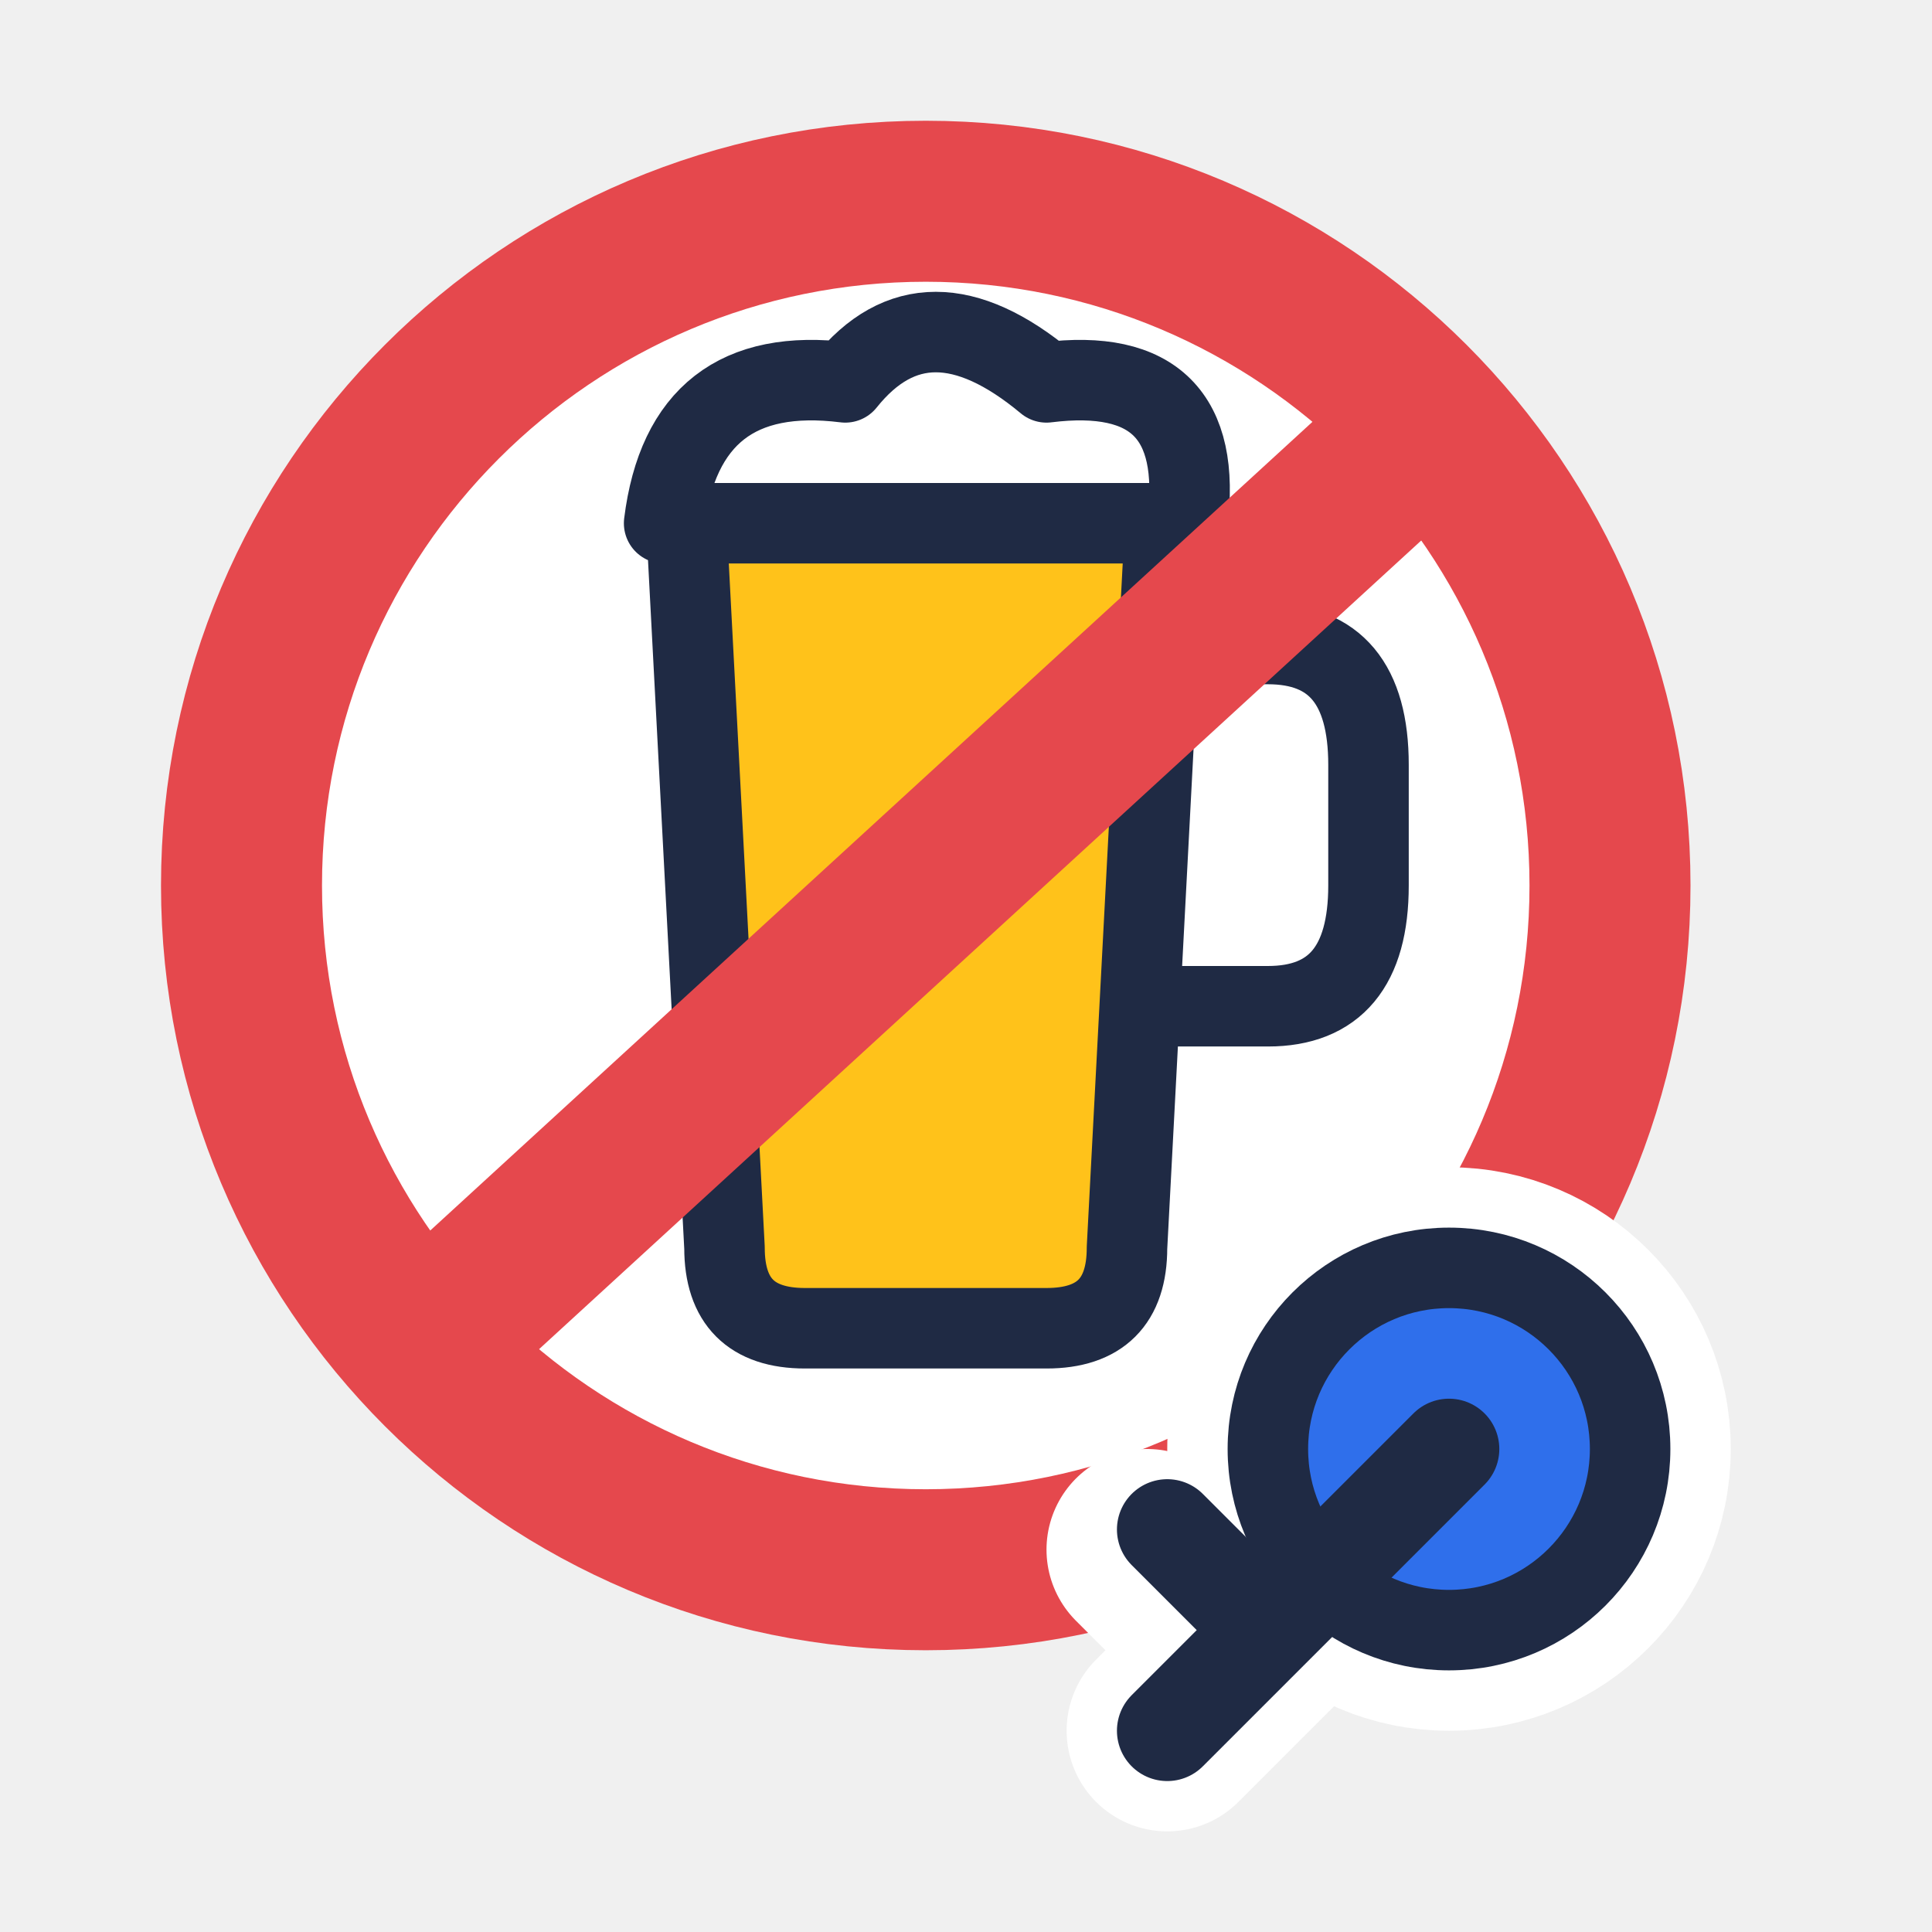
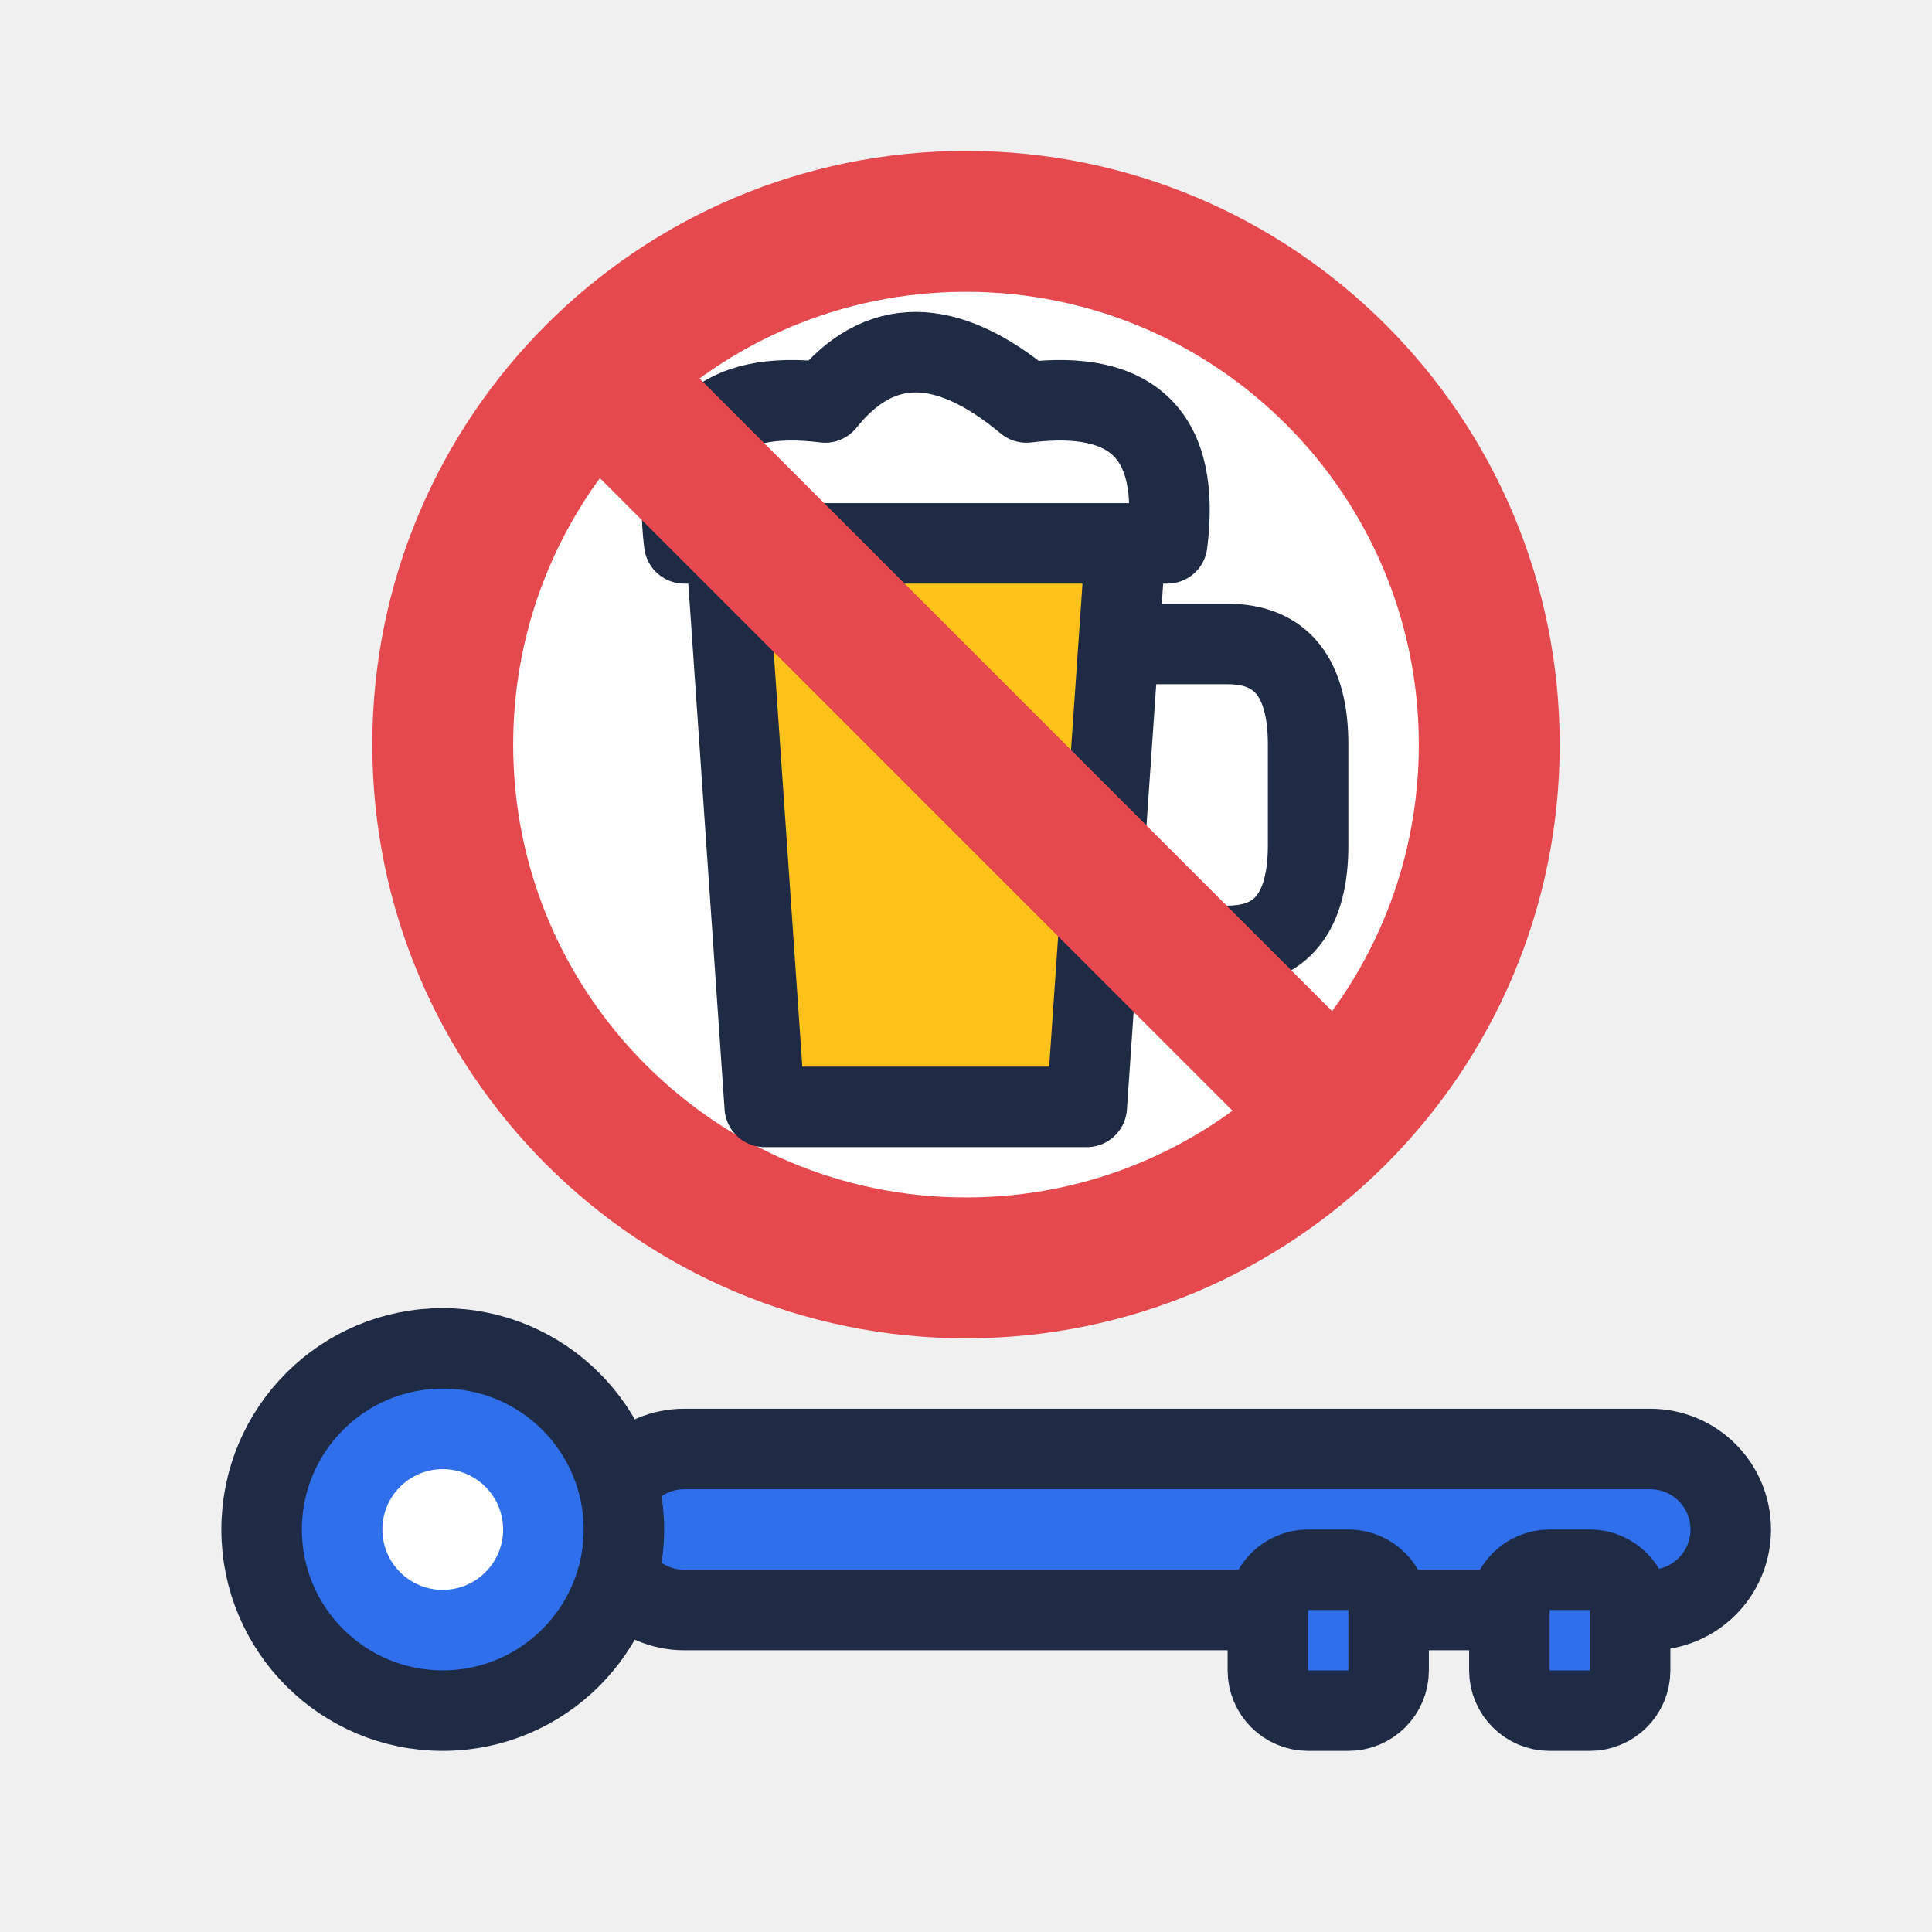
<svg xmlns="http://www.w3.org/2000/svg" viewBox="0 0 96 96">
-   <circle cx="46" cy="44" r="34" fill="#ffffff" stroke="#e5484d" stroke-width="8" />
-   <path d="M34 24H58L56 62Q56 66 52 66H40Q36 66 36 62Z" fill="#ffc21a" stroke="#1f2a44" stroke-width="4" stroke-linejoin="round" />
-   <path d="M58 32H63Q68 32 68 38V44Q68 50 63 50H57" fill="none" stroke="#1f2a44" stroke-width="4" stroke-linecap="round" stroke-linejoin="round" />
-   <path d="M33 26Q34 18 42 19Q46 14 52 19Q60 18 59 26Z" fill="#ffffff" stroke="#1f2a44" stroke-width="4" stroke-linejoin="round" />
-   <path d="M22 66L70 22" stroke="#e5484d" stroke-width="8" stroke-linecap="round" />
-   <g stroke="#ffffff" stroke-linejoin="round" stroke-linecap="round" stroke-width="10">
-     <circle cx="72" cy="72" r="9" fill="#ffffff" />
-     <path d="M72 72L58 86M62 82L57 77" />
+   <circle cx="48" cy="37" r="26" fill="#ffffff" stroke="#e5484d" stroke-width="7" />
+   <path d="M36 26H56L54 55H38Z" fill="#ffc21a" stroke="#1f2a44" stroke-width="4" stroke-linejoin="round" />
+   <path d="M56 32H61Q65 32 65 37V42Q65 47 61 47H55" fill="none" stroke="#1f2a44" stroke-width="4" stroke-linecap="round" stroke-linejoin="round" />
+   <path d="M34 27Q33 19 41 20Q45 15 51 20Q59 19 58 27Z" fill="#ffffff" stroke="#1f2a44" stroke-width="4" stroke-linejoin="round" />
+   <path d="M31 20L65 54" stroke="#e5484d" stroke-width="7" />
+   <g fill="#2f6feb" stroke="#1f2a44" stroke-width="4" stroke-linejoin="round">
+     <rect x="30" y="72" width="56" height="8" rx="4" />
+     <rect x="63" y="78" width="6" height="7" rx="2" />
+     <rect x="75" y="78" width="6" height="7" rx="2" />
+     <circle cx="22" cy="76" r="9" />
  </g>
-   <circle cx="72" cy="72" r="9" fill="#2f6feb" stroke="#1f2a44" stroke-width="4" />
-   <path d="M72 72L58 86M63 81L58 76" stroke="#1f2a44" stroke-width="5" stroke-linecap="round" fill="none" />
+   <circle cx="22" cy="76" r="3" fill="#ffffff" />
</svg>
